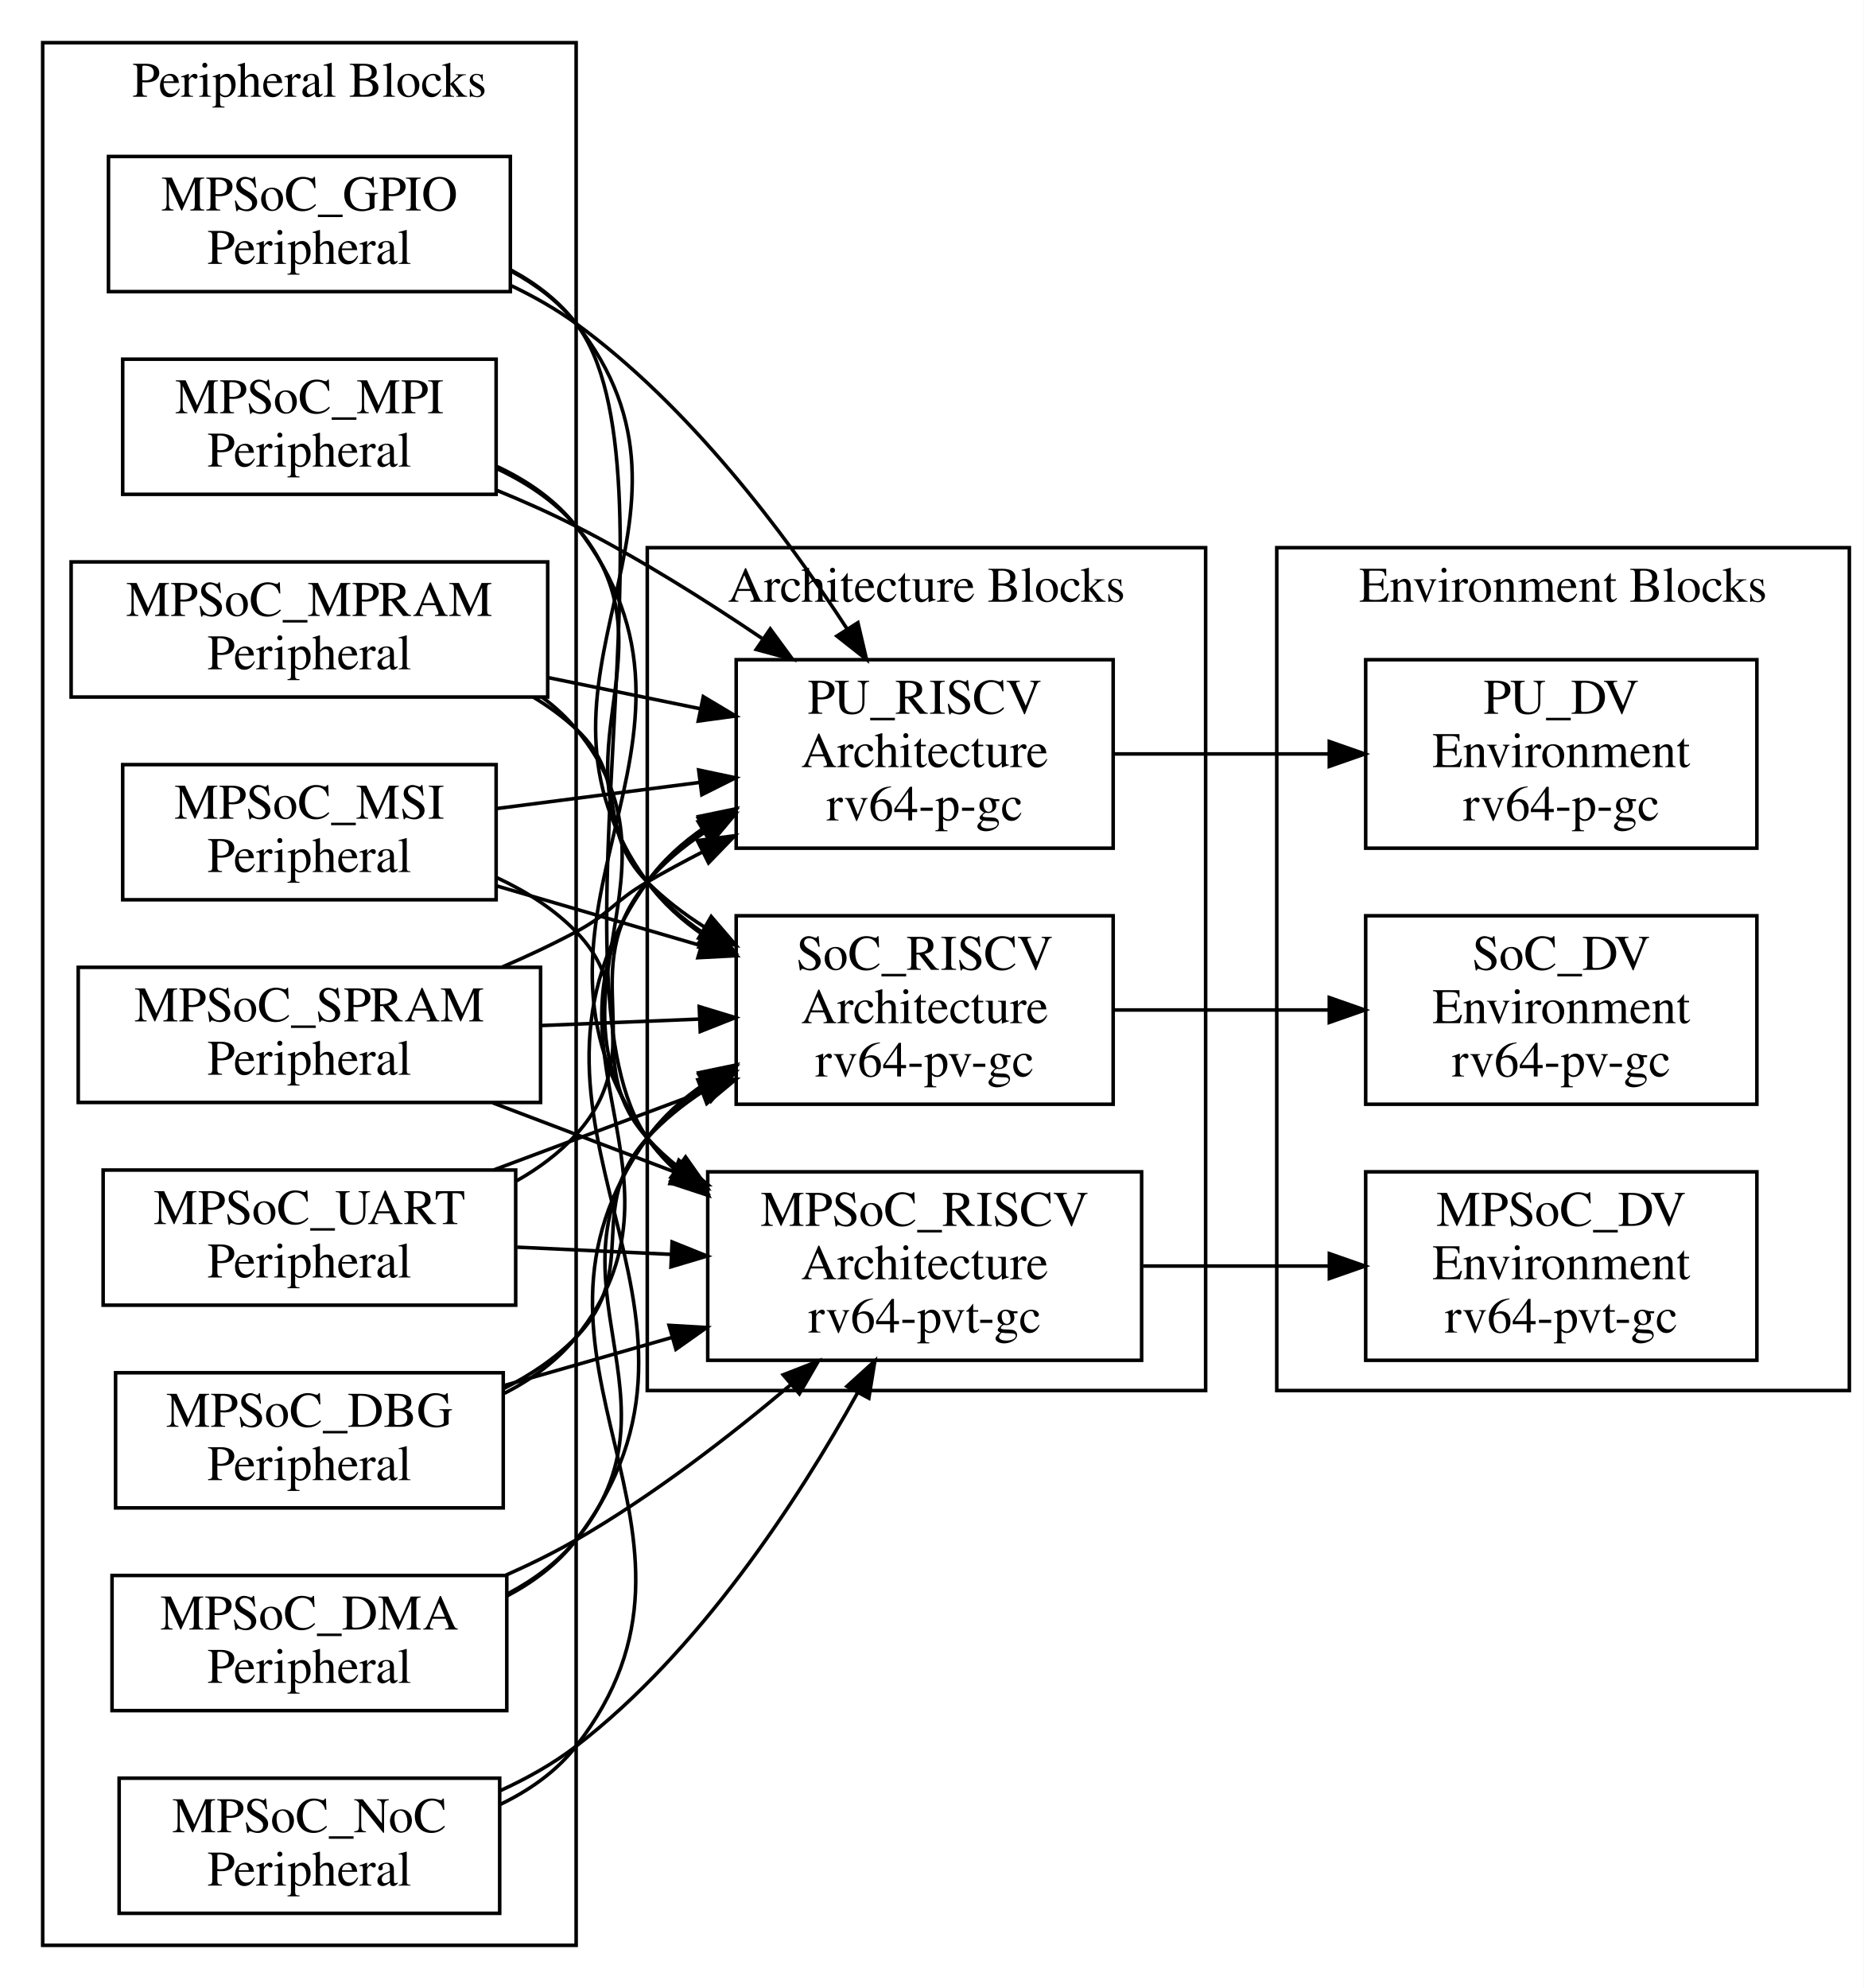
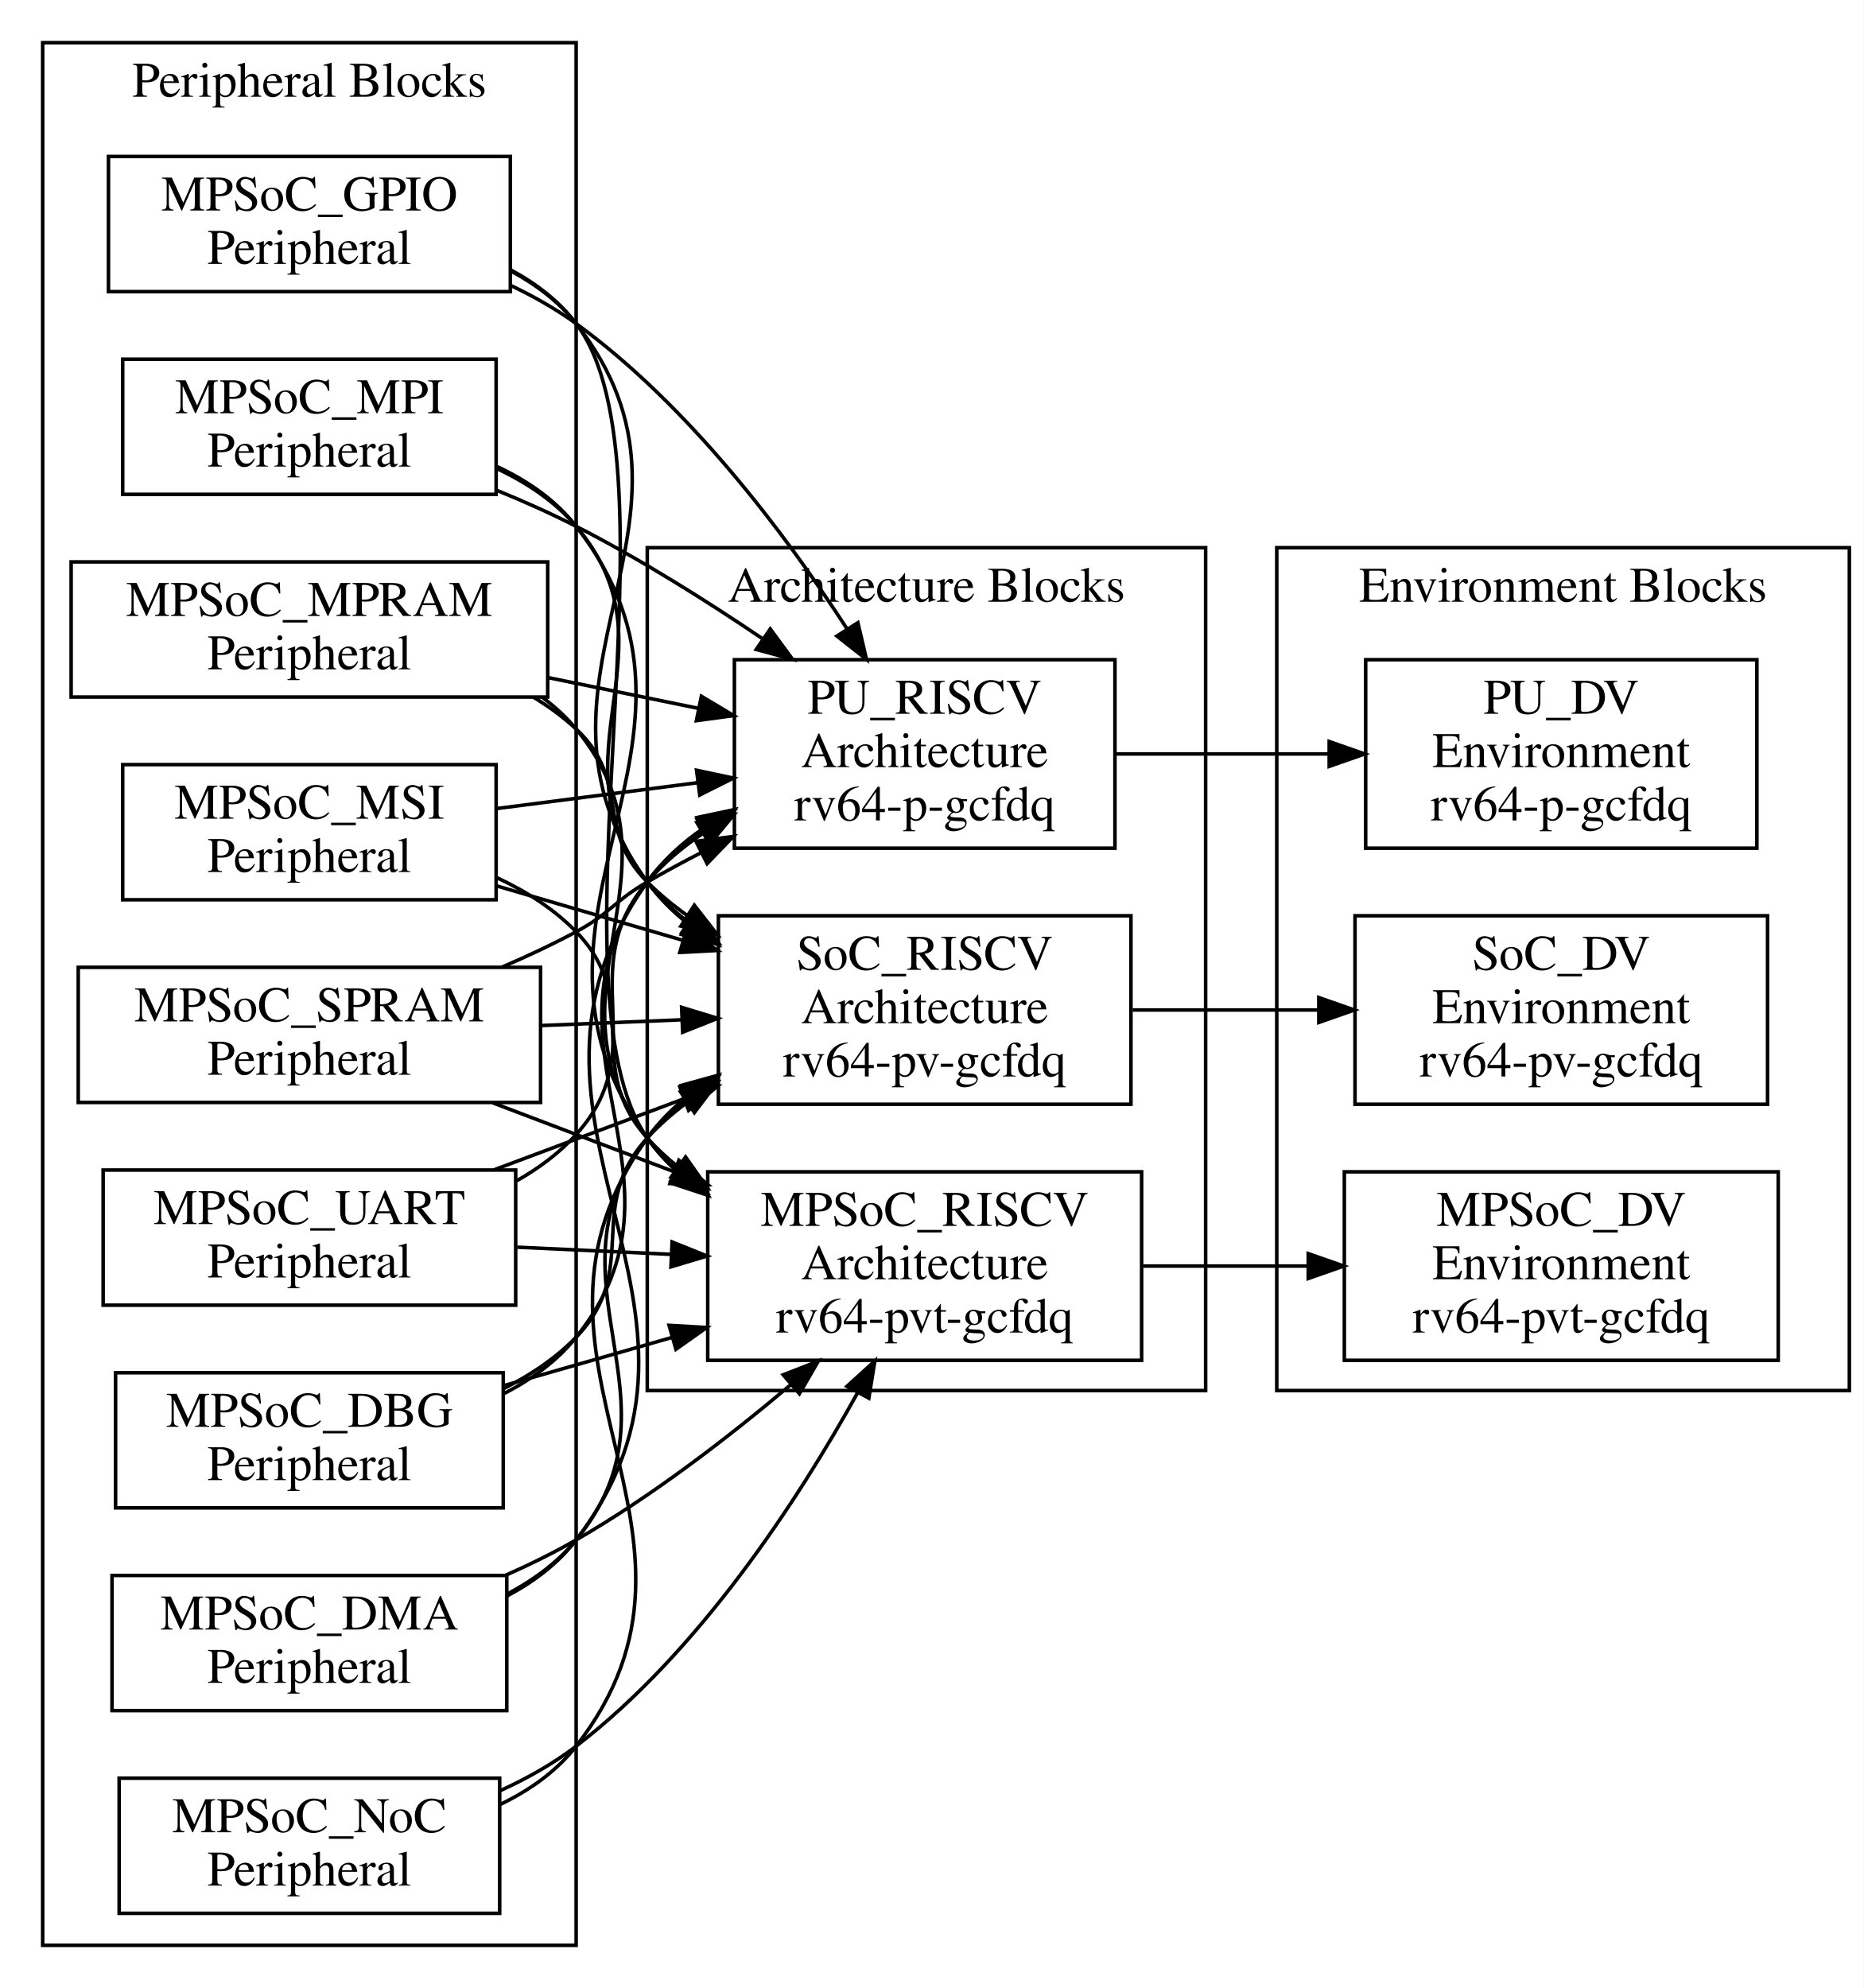
<svg xmlns="http://www.w3.org/2000/svg" width="524pt" height="559pt" viewBox="0.00 0.00 524.00 559.00">
  <g id="graph0" class="graph" transform="scale(1 1) rotate(0) translate(4 555)">
    <polygon fill="white" stroke="transparent" points="-4,4 -4,-555 520,-555 520,4 -4,4" />
    <g id="clust1" class="cluster">
      <polygon fill="none" stroke="black" points="8,-8 8,-543 158,-543 158,-8 8,-8" />
      <text text-anchor="middle" x="83" y="-527.8" font-family="Times,serif" font-size="14.00">Peripheral Blocks</text>
    </g>
    <g id="clust2" class="cluster">
      <polygon fill="none" stroke="black" points="178,-164 178,-401 335,-401 335,-164 178,-164" />
      <text text-anchor="middle" x="256.5" y="-385.8" font-family="Times,serif" font-size="14.00">Architecture Blocks</text>
    </g>
    <g id="clust3" class="cluster">
      <polygon fill="none" stroke="black" points="355,-164 355,-401 516,-401 516,-164 355,-164" />
      <text text-anchor="middle" x="435.5" y="-385.8" font-family="Times,serif" font-size="14.00">Environment Blocks</text>
    </g>
    <g id="node1" class="node">
      <polygon fill="none" stroke="black" points="28.5,-131 28.5,-169 137.5,-169 137.5,-131 28.5,-131" />
      <text text-anchor="middle" x="83" y="-153.8" font-family="Times,serif" font-size="14.00">MPSoC_DBG</text>
      <text text-anchor="middle" x="83" y="-138.8" font-family="Times,serif" font-size="14.00">Peripheral</text>
    </g>
    <g id="node10" class="node">
      <polygon fill="none" stroke="black" points="195,-172.5 195,-225.5 317,-225.5 317,-172.5 195,-172.5" />
      <text text-anchor="middle" x="256" y="-210.3" font-family="Times,serif" font-size="14.00">MPSoC_RISCV</text>
      <text text-anchor="middle" x="256" y="-195.3" font-family="Times,serif" font-size="14.00">Architecture</text>
-       <text text-anchor="middle" x="256" y="-180.3" font-family="Times,serif" font-size="14.00">rv64-pvt-gc</text>
+       <text text-anchor="middle" x="256" y="-180.3" font-family="Times,serif" font-size="14.00">rv64-pvt-gcfdq</text>
    </g>
    <g id="edge1" class="edge">
      <path fill="none" stroke="black" d="M137.64,-165.37C152.64,-169.67 169.18,-174.41 184.98,-178.94" />
      <polygon fill="black" stroke="black" points="184.13,-182.33 194.71,-181.72 186.06,-175.6 184.13,-182.33" />
    </g>
    <g id="node11" class="node">
-       <polygon fill="none" stroke="black" points="203,-244.5 203,-297.5 309,-297.5 309,-244.5 203,-244.5" />
+       <polygon fill="none" stroke="black" points="198,-244.5 198,-297.5 314,-297.5 314,-244.5 198,-244.5" />
      <text text-anchor="middle" x="256" y="-282.3" font-family="Times,serif" font-size="14.00">SoC_RISCV</text>
      <text text-anchor="middle" x="256" y="-267.3" font-family="Times,serif" font-size="14.00">Architecture</text>
-       <text text-anchor="middle" x="256" y="-252.3" font-family="Times,serif" font-size="14.00">rv64-pv-gc</text>
+       <text text-anchor="middle" x="256" y="-252.3" font-family="Times,serif" font-size="14.00">rv64-pv-gcfdq</text>
    </g>
    <g id="edge10" class="edge">
-       <path fill="none" stroke="black" d="M137.57,-164.52C145.11,-168.31 152.24,-173.06 158,-179 176.4,-197.97 160.21,-215.45 178,-235 182.6,-240.06 188.07,-244.47 193.92,-248.29" />
-       <polygon fill="black" stroke="black" points="192.34,-251.43 202.74,-253.49 195.9,-245.4 192.34,-251.43" />
+       <path fill="none" stroke="black" d="M137.57,-164.52C145.11,-168.31 152.24,-173.06 158,-179 176.4,-197.97 160.21,-215.45 178,-235 181.3,-238.63 185.05,-241.92 189.06,-244.91" />
+       <polygon fill="black" stroke="black" points="187.36,-247.98 197.63,-250.61 191.24,-242.15 187.36,-247.98" />
    </g>
    <g id="node12" class="node">
-       <polygon fill="none" stroke="black" points="203,-316.5 203,-369.5 309,-369.5 309,-316.5 203,-316.5" />
+       <polygon fill="none" stroke="black" points="202.5,-316.5 202.5,-369.5 309.5,-369.5 309.5,-316.5 202.5,-316.5" />
      <text text-anchor="middle" x="256" y="-354.3" font-family="Times,serif" font-size="14.00">PU_RISCV</text>
      <text text-anchor="middle" x="256" y="-339.3" font-family="Times,serif" font-size="14.00">Architecture</text>
-       <text text-anchor="middle" x="256" y="-324.3" font-family="Times,serif" font-size="14.00">rv64-p-gc</text>
+       <text text-anchor="middle" x="256" y="-324.3" font-family="Times,serif" font-size="14.00">rv64-p-gcfdq</text>
    </g>
    <g id="edge19" class="edge">
-       <path fill="none" stroke="black" d="M137.86,-163.22C145.55,-167.19 152.65,-172.33 158,-179 194.03,-223.91 143.42,-260.96 178,-307 182.39,-312.84 187.96,-317.77 194.09,-321.92" />
-       <polygon fill="black" stroke="black" points="192.36,-324.96 202.74,-327.11 195.96,-318.96 192.36,-324.96" />
+       <path fill="none" stroke="black" d="M137.86,-163.22C145.55,-167.19 152.65,-172.33 158,-179 194.03,-223.91 143.42,-260.96 178,-307 182.23,-312.63 187.55,-317.41 193.42,-321.46" />
+       <polygon fill="black" stroke="black" points="191.98,-324.68 202.34,-326.9 195.62,-318.71 191.98,-324.68" />
    </g>
    <g id="node2" class="node">
      <polygon fill="none" stroke="black" points="27.5,-74 27.5,-112 138.5,-112 138.5,-74 27.5,-74" />
      <text text-anchor="middle" x="83" y="-96.8" font-family="Times,serif" font-size="14.00">MPSoC_DMA</text>
      <text text-anchor="middle" x="83" y="-81.8" font-family="Times,serif" font-size="14.00">Peripheral</text>
    </g>
    <g id="edge2" class="edge">
      <path fill="none" stroke="black" d="M138.23,-112.08C145.04,-115.1 151.78,-118.42 158,-122 179.33,-134.28 200.98,-150.97 218.4,-165.68" />
      <polygon fill="black" stroke="black" points="216.22,-168.42 226.09,-172.27 220.77,-163.1 216.22,-168.42" />
    </g>
    <g id="edge11" class="edge">
-       <path fill="none" stroke="black" d="M138.86,-106.9C146.13,-110.77 152.84,-115.7 158,-122 190.32,-161.46 146.96,-194.53 178,-235 182.45,-240.8 188.05,-245.7 194.2,-249.83" />
-       <polygon fill="black" stroke="black" points="192.49,-252.88 202.87,-255.01 196.08,-246.87 192.49,-252.88" />
+       <path fill="none" stroke="black" d="M138.86,-106.9C146.13,-110.77 152.84,-115.7 158,-122 190.32,-161.46 146.96,-194.53 178,-235 181.23,-239.21 185.07,-242.95 189.29,-246.26" />
+       <polygon fill="black" stroke="black" points="187.58,-249.33 197.8,-252.13 191.55,-243.57 187.58,-249.33" />
    </g>
    <g id="edge20" class="edge">
-       <path fill="none" stroke="black" d="M138.5,-106.2C146.01,-110.16 152.89,-115.31 158,-122 208.21,-187.71 129.91,-239.72 178,-307 182.31,-313.03 187.88,-318.07 194.07,-322.29" />
-       <polygon fill="black" stroke="black" points="192.44,-325.4 202.82,-327.55 196.05,-319.4 192.44,-325.4" />
+       <path fill="none" stroke="black" d="M138.5,-106.2C146.01,-110.16 152.89,-115.31 158,-122 208.21,-187.71 129.91,-239.72 178,-307 182.25,-312.94 187.73,-317.93 193.81,-322.12" />
+       <polygon fill="black" stroke="black" points="192.06,-325.14 202.42,-327.34 195.69,-319.16 192.06,-325.14" />
    </g>
    <g id="node3" class="node">
      <polygon fill="none" stroke="black" points="26.5,-473 26.5,-511 139.5,-511 139.5,-473 26.5,-473" />
      <text text-anchor="middle" x="83" y="-495.8" font-family="Times,serif" font-size="14.00">MPSoC_GPIO</text>
      <text text-anchor="middle" x="83" y="-480.8" font-family="Times,serif" font-size="14.00">Peripheral</text>
    </g>
    <g id="edge3" class="edge">
      <path fill="none" stroke="black" d="M139.69,-479.06C146.76,-475.26 153.19,-470.35 158,-464 188.84,-423.28 148.72,-276.86 178,-235 180.52,-231.39 183.5,-228.14 186.79,-225.21" />
      <polygon fill="black" stroke="black" points="189.19,-227.78 194.99,-218.92 184.93,-222.23 189.19,-227.78" />
    </g>
    <g id="edge12" class="edge">
-       <path fill="none" stroke="black" d="M139.84,-478.69C146.79,-474.95 153.15,-470.15 158,-464 201.56,-408.77 136.55,-363.83 178,-307 182.36,-301.02 187.98,-295.99 194.18,-291.79" />
-       <polygon fill="black" stroke="black" points="196.16,-294.68 202.94,-286.54 192.56,-288.68 196.16,-294.68" />
+       <path fill="none" stroke="black" d="M139.84,-478.69C146.79,-474.95 153.15,-470.15 158,-464 201.56,-408.77 136.55,-363.83 178,-307 181.26,-302.53 185.22,-298.59 189.6,-295.14" />
+       <polygon fill="black" stroke="black" points="191.64,-297.98 197.88,-289.41 187.66,-292.22 191.64,-297.98" />
    </g>
    <g id="edge21" class="edge">
      <path fill="none" stroke="black" d="M139.84,-474.63C146.24,-471.57 152.44,-468.04 158,-464 189.7,-440.96 216.71,-405.01 234.11,-378.27" />
      <polygon fill="black" stroke="black" points="237.22,-379.91 239.64,-369.59 231.32,-376.15 237.22,-379.91" />
    </g>
    <g id="node4" class="node">
      <polygon fill="none" stroke="black" points="30.5,-416 30.5,-454 135.5,-454 135.5,-416 30.5,-416" />
      <text text-anchor="middle" x="83" y="-438.8" font-family="Times,serif" font-size="14.00">MPSoC_MPI</text>
      <text text-anchor="middle" x="83" y="-423.8" font-family="Times,serif" font-size="14.00">Peripheral</text>
    </g>
    <g id="edge4" class="edge">
      <path fill="none" stroke="black" d="M135.82,-423.79C144.34,-419.79 152.26,-414.37 158,-407 205.33,-346.32 133,-297.43 178,-235 180.52,-231.5 183.48,-228.33 186.73,-225.46" />
      <polygon fill="black" stroke="black" points="188.97,-228.14 194.79,-219.29 184.72,-222.59 188.97,-228.14" />
    </g>
    <g id="edge13" class="edge">
-       <path fill="none" stroke="black" d="M135.72,-423.23C144.14,-419.28 152.05,-414.02 158,-407 187.31,-372.43 150.02,-342.65 178,-307 182.35,-301.46 187.75,-296.74 193.66,-292.72" />
-       <polygon fill="black" stroke="black" points="195.86,-295.48 202.62,-287.32 192.25,-289.48 195.86,-295.48" />
+       <path fill="none" stroke="black" d="M135.72,-423.23C144.14,-419.28 152.05,-414.02 158,-407 187.31,-372.43 150.02,-342.65 178,-307 181.28,-302.83 185.15,-299.11 189.39,-295.82" />
+       <polygon fill="black" stroke="black" points="191.65,-298.51 197.93,-289.98 187.7,-292.73 191.65,-298.51" />
    </g>
    <g id="edge22" class="edge">
      <path fill="none" stroke="black" d="M135.59,-417.17C143.23,-414.05 150.91,-410.63 158,-407 175.73,-397.94 194.22,-386.35 210.23,-375.52" />
      <polygon fill="black" stroke="black" points="212.58,-378.15 218.85,-369.61 208.63,-372.38 212.58,-378.15" />
    </g>
    <g id="node5" class="node">
      <polygon fill="none" stroke="black" points="16,-359 16,-397 150,-397 150,-359 16,-359" />
      <text text-anchor="middle" x="83" y="-381.8" font-family="Times,serif" font-size="14.00">MPSoC_MPRAM</text>
      <text text-anchor="middle" x="83" y="-366.8" font-family="Times,serif" font-size="14.00">Peripheral</text>
    </g>
    <g id="edge5" class="edge">
      <path fill="none" stroke="black" d="M148.39,-358.99C151.94,-356.37 155.2,-353.39 158,-350 191.05,-310.01 146.49,-276.21 178,-235 180.5,-231.73 183.37,-228.75 186.5,-226.02" />
      <polygon fill="black" stroke="black" points="188.88,-228.61 194.74,-219.78 184.66,-223.03 188.88,-228.61" />
    </g>
    <g id="edge14" class="edge">
-       <path fill="none" stroke="black" d="M145.99,-358.96C150.31,-356.34 154.38,-353.37 158,-350 173.44,-335.65 163.11,-321.92 178,-307 182.76,-302.23 188.28,-298.01 194.13,-294.31" />
-       <polygon fill="black" stroke="black" points="195.98,-297.28 202.88,-289.24 192.47,-291.22 195.98,-297.28" />
+       <path fill="none" stroke="black" d="M145.99,-358.96C150.31,-356.34 154.38,-353.37 158,-350 173.44,-335.65 163.11,-321.92 178,-307 181.4,-303.59 185.19,-300.46 189.21,-297.6" />
+       <polygon fill="black" stroke="black" points="191.23,-300.47 197.74,-292.1 187.44,-294.58 191.23,-300.47" />
    </g>
    <g id="edge23" class="edge">
-       <path fill="none" stroke="black" d="M150.11,-364.47C164.18,-361.59 178.99,-358.56 192.9,-355.71" />
-       <polygon fill="black" stroke="black" points="193.75,-359.11 202.84,-353.68 192.34,-352.25 193.75,-359.11" />
+       <path fill="none" stroke="black" d="M150.11,-364.47C164.03,-361.62 178.67,-358.62 192.45,-355.8" />
+       <polygon fill="black" stroke="black" points="193.21,-359.22 202.31,-353.79 191.81,-352.36 193.21,-359.22" />
    </g>
    <g id="node6" class="node">
      <polygon fill="none" stroke="black" points="30.5,-302 30.5,-340 135.5,-340 135.5,-302 30.5,-302" />
      <text text-anchor="middle" x="83" y="-324.8" font-family="Times,serif" font-size="14.00">MPSoC_MSI</text>
      <text text-anchor="middle" x="83" y="-309.8" font-family="Times,serif" font-size="14.00">Peripheral</text>
    </g>
    <g id="edge6" class="edge">
      <path fill="none" stroke="black" d="M135.73,-308.2C143.95,-304.36 151.78,-299.41 158,-293 176.99,-273.44 159.76,-255.27 178,-235 180.65,-232.06 183.58,-229.34 186.72,-226.83" />
      <polygon fill="black" stroke="black" points="188.77,-229.67 194.87,-221.01 184.7,-223.97 188.77,-229.67" />
    </g>
    <g id="edge15" class="edge">
-       <path fill="none" stroke="black" d="M135.77,-305.86C153.85,-300.58 174.33,-294.59 193.15,-289.09" />
-       <polygon fill="black" stroke="black" points="194.2,-292.42 202.82,-286.26 192.24,-285.71 194.2,-292.42" />
+       <path fill="none" stroke="black" d="M135.77,-305.86C152.12,-301.08 170.43,-295.73 187.71,-290.68" />
+       <polygon fill="black" stroke="black" points="189.12,-293.91 197.74,-287.74 187.15,-287.19 189.12,-293.91" />
    </g>
    <g id="edge24" class="edge">
-       <path fill="none" stroke="black" d="M135.77,-327.66C153.77,-329.98 174.14,-332.6 192.89,-335.01" />
-       <polygon fill="black" stroke="black" points="192.45,-338.48 202.82,-336.29 193.34,-331.54 192.45,-338.48" />
+       <path fill="none" stroke="black" d="M135.77,-327.66C153.52,-329.94 173.58,-332.52 192.11,-334.91" />
+       <polygon fill="black" stroke="black" points="191.86,-338.41 202.22,-336.21 192.75,-331.46 191.86,-338.41" />
    </g>
    <g id="node7" class="node">
      <polygon fill="none" stroke="black" points="29.5,-17 29.5,-55 136.5,-55 136.5,-17 29.5,-17" />
      <text text-anchor="middle" x="83" y="-39.8" font-family="Times,serif" font-size="14.00">MPSoC_NoC</text>
      <text text-anchor="middle" x="83" y="-24.8" font-family="Times,serif" font-size="14.00">Peripheral</text>
    </g>
    <g id="edge7" class="edge">
      <path fill="none" stroke="black" d="M136.6,-51.46C144.18,-54.92 151.57,-59.06 158,-64 192.75,-90.68 220.39,-133.18 237.14,-163.37" />
      <polygon fill="black" stroke="black" points="234.14,-165.18 241.99,-172.31 240.3,-161.85 234.14,-165.18" />
    </g>
    <g id="edge16" class="edge">
-       <path fill="none" stroke="black" d="M136.56,-47.57C144.8,-51.53 152.42,-56.85 158,-64 205.08,-124.32 133.23,-172.94 178,-235 182.33,-241.01 187.93,-246.04 194.12,-250.25" />
-       <polygon fill="black" stroke="black" points="192.5,-253.36 202.87,-255.51 196.1,-247.36 192.5,-253.36" />
+       <path fill="none" stroke="black" d="M136.56,-47.57C144.8,-51.53 152.42,-56.85 158,-64 205.08,-124.32 133.23,-172.94 178,-235 181.24,-239.49 185.18,-243.43 189.55,-246.9" />
+       <polygon fill="black" stroke="black" points="187.6,-249.81 197.82,-252.63 191.59,-244.06 187.6,-249.81" />
    </g>
    <g id="node8" class="node">
      <polygon fill="none" stroke="black" points="18,-245 18,-283 148,-283 148,-245 18,-245" />
      <text text-anchor="middle" x="83" y="-267.8" font-family="Times,serif" font-size="14.00">MPSoC_SPRAM</text>
      <text text-anchor="middle" x="83" y="-252.8" font-family="Times,serif" font-size="14.00">Peripheral</text>
    </g>
    <g id="edge8" class="edge">
      <path fill="none" stroke="black" d="M134.56,-244.89C142.41,-241.92 150.42,-238.88 158,-236 166.88,-232.63 176.21,-229.07 185.44,-225.56" />
      <polygon fill="black" stroke="black" points="186.89,-228.75 194.99,-221.92 184.4,-222.21 186.89,-228.75" />
    </g>
    <g id="edge17" class="edge">
-       <path fill="none" stroke="black" d="M148.16,-266.63C162.65,-267.22 178.01,-267.85 192.44,-268.44" />
-       <polygon fill="black" stroke="black" points="192.61,-271.95 202.75,-268.86 192.9,-264.95 192.61,-271.95" />
+       <path fill="none" stroke="black" d="M148.16,-266.63C161.02,-267.15 174.57,-267.71 187.54,-268.24" />
+       <polygon fill="black" stroke="black" points="187.66,-271.75 197.8,-268.66 187.95,-264.75 187.66,-271.75" />
    </g>
    <g id="edge25" class="edge">
-       <path fill="none" stroke="black" d="M137.24,-283.1C144.34,-286.15 151.43,-289.48 158,-293 167.56,-298.13 168.61,-301.57 178,-307 182.99,-309.89 188.26,-312.73 193.59,-315.48" />
-       <polygon fill="black" stroke="black" points="192.09,-318.64 202.6,-320 195.23,-312.38 192.09,-318.64" />
+       <path fill="none" stroke="black" d="M137.24,-283.1C144.34,-286.15 151.43,-289.48 158,-293 167.56,-298.13 168.61,-301.57 178,-307 182.79,-309.77 187.83,-312.5 192.94,-315.14" />
+       <polygon fill="black" stroke="black" points="191.68,-318.43 202.19,-319.8 194.83,-312.17 191.68,-318.43" />
    </g>
    <g id="node9" class="node">
      <polygon fill="none" stroke="black" points="25,-188 25,-226 141,-226 141,-188 25,-188" />
      <text text-anchor="middle" x="83" y="-210.8" font-family="Times,serif" font-size="14.00">MPSoC_UART</text>
      <text text-anchor="middle" x="83" y="-195.8" font-family="Times,serif" font-size="14.00">Peripheral</text>
    </g>
    <g id="edge9" class="edge">
      <path fill="none" stroke="black" d="M141.42,-204.31C155.24,-203.67 170.16,-202.97 184.5,-202.3" />
      <polygon fill="black" stroke="black" points="184.98,-205.78 194.81,-201.82 184.66,-198.79 184.98,-205.78" />
    </g>
    <g id="edge18" class="edge">
-       <path fill="none" stroke="black" d="M134.84,-226.03C153.2,-232.9 174.13,-240.73 193.32,-247.91" />
-       <polygon fill="black" stroke="black" points="192.28,-251.26 202.87,-251.49 194.73,-244.71 192.28,-251.26" />
+       <path fill="none" stroke="black" d="M134.84,-226.03C151.54,-232.28 170.36,-239.32 188.06,-245.95" />
+       <polygon fill="black" stroke="black" points="187.17,-249.35 197.76,-249.58 189.62,-242.79 187.17,-249.35" />
    </g>
    <g id="edge26" class="edge">
-       <path fill="none" stroke="black" d="M141.27,-222.97C147.5,-226.5 153.28,-230.78 158,-236 180.01,-260.3 156.78,-282.01 178,-307 182.49,-312.29 187.93,-316.85 193.82,-320.77" />
-       <polygon fill="black" stroke="black" points="192.33,-323.96 202.71,-326.07 195.91,-317.95 192.33,-323.96" />
+       <path fill="none" stroke="black" d="M141.27,-222.97C147.5,-226.5 153.28,-230.78 158,-236 180.01,-260.3 156.78,-282.01 178,-307 182.43,-312.21 187.78,-316.72 193.57,-320.61" />
+       <polygon fill="black" stroke="black" points="191.94,-323.71 202.32,-325.86 195.55,-317.71 191.94,-323.71" />
    </g>
    <g id="node13" class="node">
-       <polygon fill="none" stroke="black" points="380,-172.5 380,-225.5 490,-225.5 490,-172.5 380,-172.5" />
+       <polygon fill="none" stroke="black" points="374,-172.5 374,-225.5 496,-225.5 496,-172.5 374,-172.5" />
      <text text-anchor="middle" x="435" y="-210.3" font-family="Times,serif" font-size="14.00">MPSoC_DV</text>
      <text text-anchor="middle" x="435" y="-195.3" font-family="Times,serif" font-size="14.00">Environment</text>
-       <text text-anchor="middle" x="435" y="-180.3" font-family="Times,serif" font-size="14.00">rv64-pvt-gc</text>
+       <text text-anchor="middle" x="435" y="-180.3" font-family="Times,serif" font-size="14.00">rv64-pvt-gcfdq</text>
    </g>
    <g id="edge29" class="edge">
-       <path fill="none" stroke="black" d="M317.42,-199C334.17,-199 352.42,-199 369.4,-199" />
-       <polygon fill="black" stroke="black" points="369.79,-202.5 379.79,-199 369.79,-195.5 369.79,-202.5" />
+       <path fill="none" stroke="black" d="M317.42,-199C332.23,-199 348.21,-199 363.45,-199" />
+       <polygon fill="black" stroke="black" points="363.85,-202.5 373.85,-199 363.85,-195.5 363.85,-202.5" />
    </g>
    <g id="node14" class="node">
-       <polygon fill="none" stroke="black" points="380,-244.5 380,-297.5 490,-297.5 490,-244.5 380,-244.5" />
+       <polygon fill="none" stroke="black" points="377,-244.5 377,-297.5 493,-297.5 493,-244.5 377,-244.5" />
      <text text-anchor="middle" x="435" y="-282.3" font-family="Times,serif" font-size="14.00">SoC_DV</text>
      <text text-anchor="middle" x="435" y="-267.3" font-family="Times,serif" font-size="14.00">Environment</text>
-       <text text-anchor="middle" x="435" y="-252.3" font-family="Times,serif" font-size="14.00">rv64-pv-gc</text>
+       <text text-anchor="middle" x="435" y="-252.3" font-family="Times,serif" font-size="14.00">rv64-pv-gcfdq</text>
    </g>
    <g id="edge28" class="edge">
-       <path fill="none" stroke="black" d="M309.15,-271C328.08,-271 349.7,-271 369.56,-271" />
-       <polygon fill="black" stroke="black" points="369.77,-274.5 379.77,-271 369.77,-267.5 369.77,-274.5" />
+       <path fill="none" stroke="black" d="M314.47,-271C331.17,-271 349.57,-271 366.82,-271" />
+       <polygon fill="black" stroke="black" points="366.82,-274.5 376.82,-271 366.82,-267.5 366.82,-274.5" />
    </g>
    <g id="node15" class="node">
      <polygon fill="none" stroke="black" points="380,-316.5 380,-369.5 490,-369.5 490,-316.5 380,-316.5" />
      <text text-anchor="middle" x="435" y="-354.3" font-family="Times,serif" font-size="14.00">PU_DV</text>
      <text text-anchor="middle" x="435" y="-339.3" font-family="Times,serif" font-size="14.00">Environment</text>
-       <text text-anchor="middle" x="435" y="-324.3" font-family="Times,serif" font-size="14.00">rv64-p-gc</text>
+       <text text-anchor="middle" x="435" y="-324.3" font-family="Times,serif" font-size="14.00">rv64-p-gcfdq</text>
    </g>
    <g id="edge27" class="edge">
-       <path fill="none" stroke="black" d="M309.15,-343C328.08,-343 349.7,-343 369.56,-343" />
-       <polygon fill="black" stroke="black" points="369.77,-346.5 379.77,-343 369.77,-339.5 369.77,-346.5" />
+       <path fill="none" stroke="black" d="M309.63,-343C328.46,-343 349.9,-343 369.61,-343" />
+       <polygon fill="black" stroke="black" points="369.74,-346.5 379.74,-343 369.74,-339.5 369.74,-346.5" />
    </g>
  </g>
</svg>
